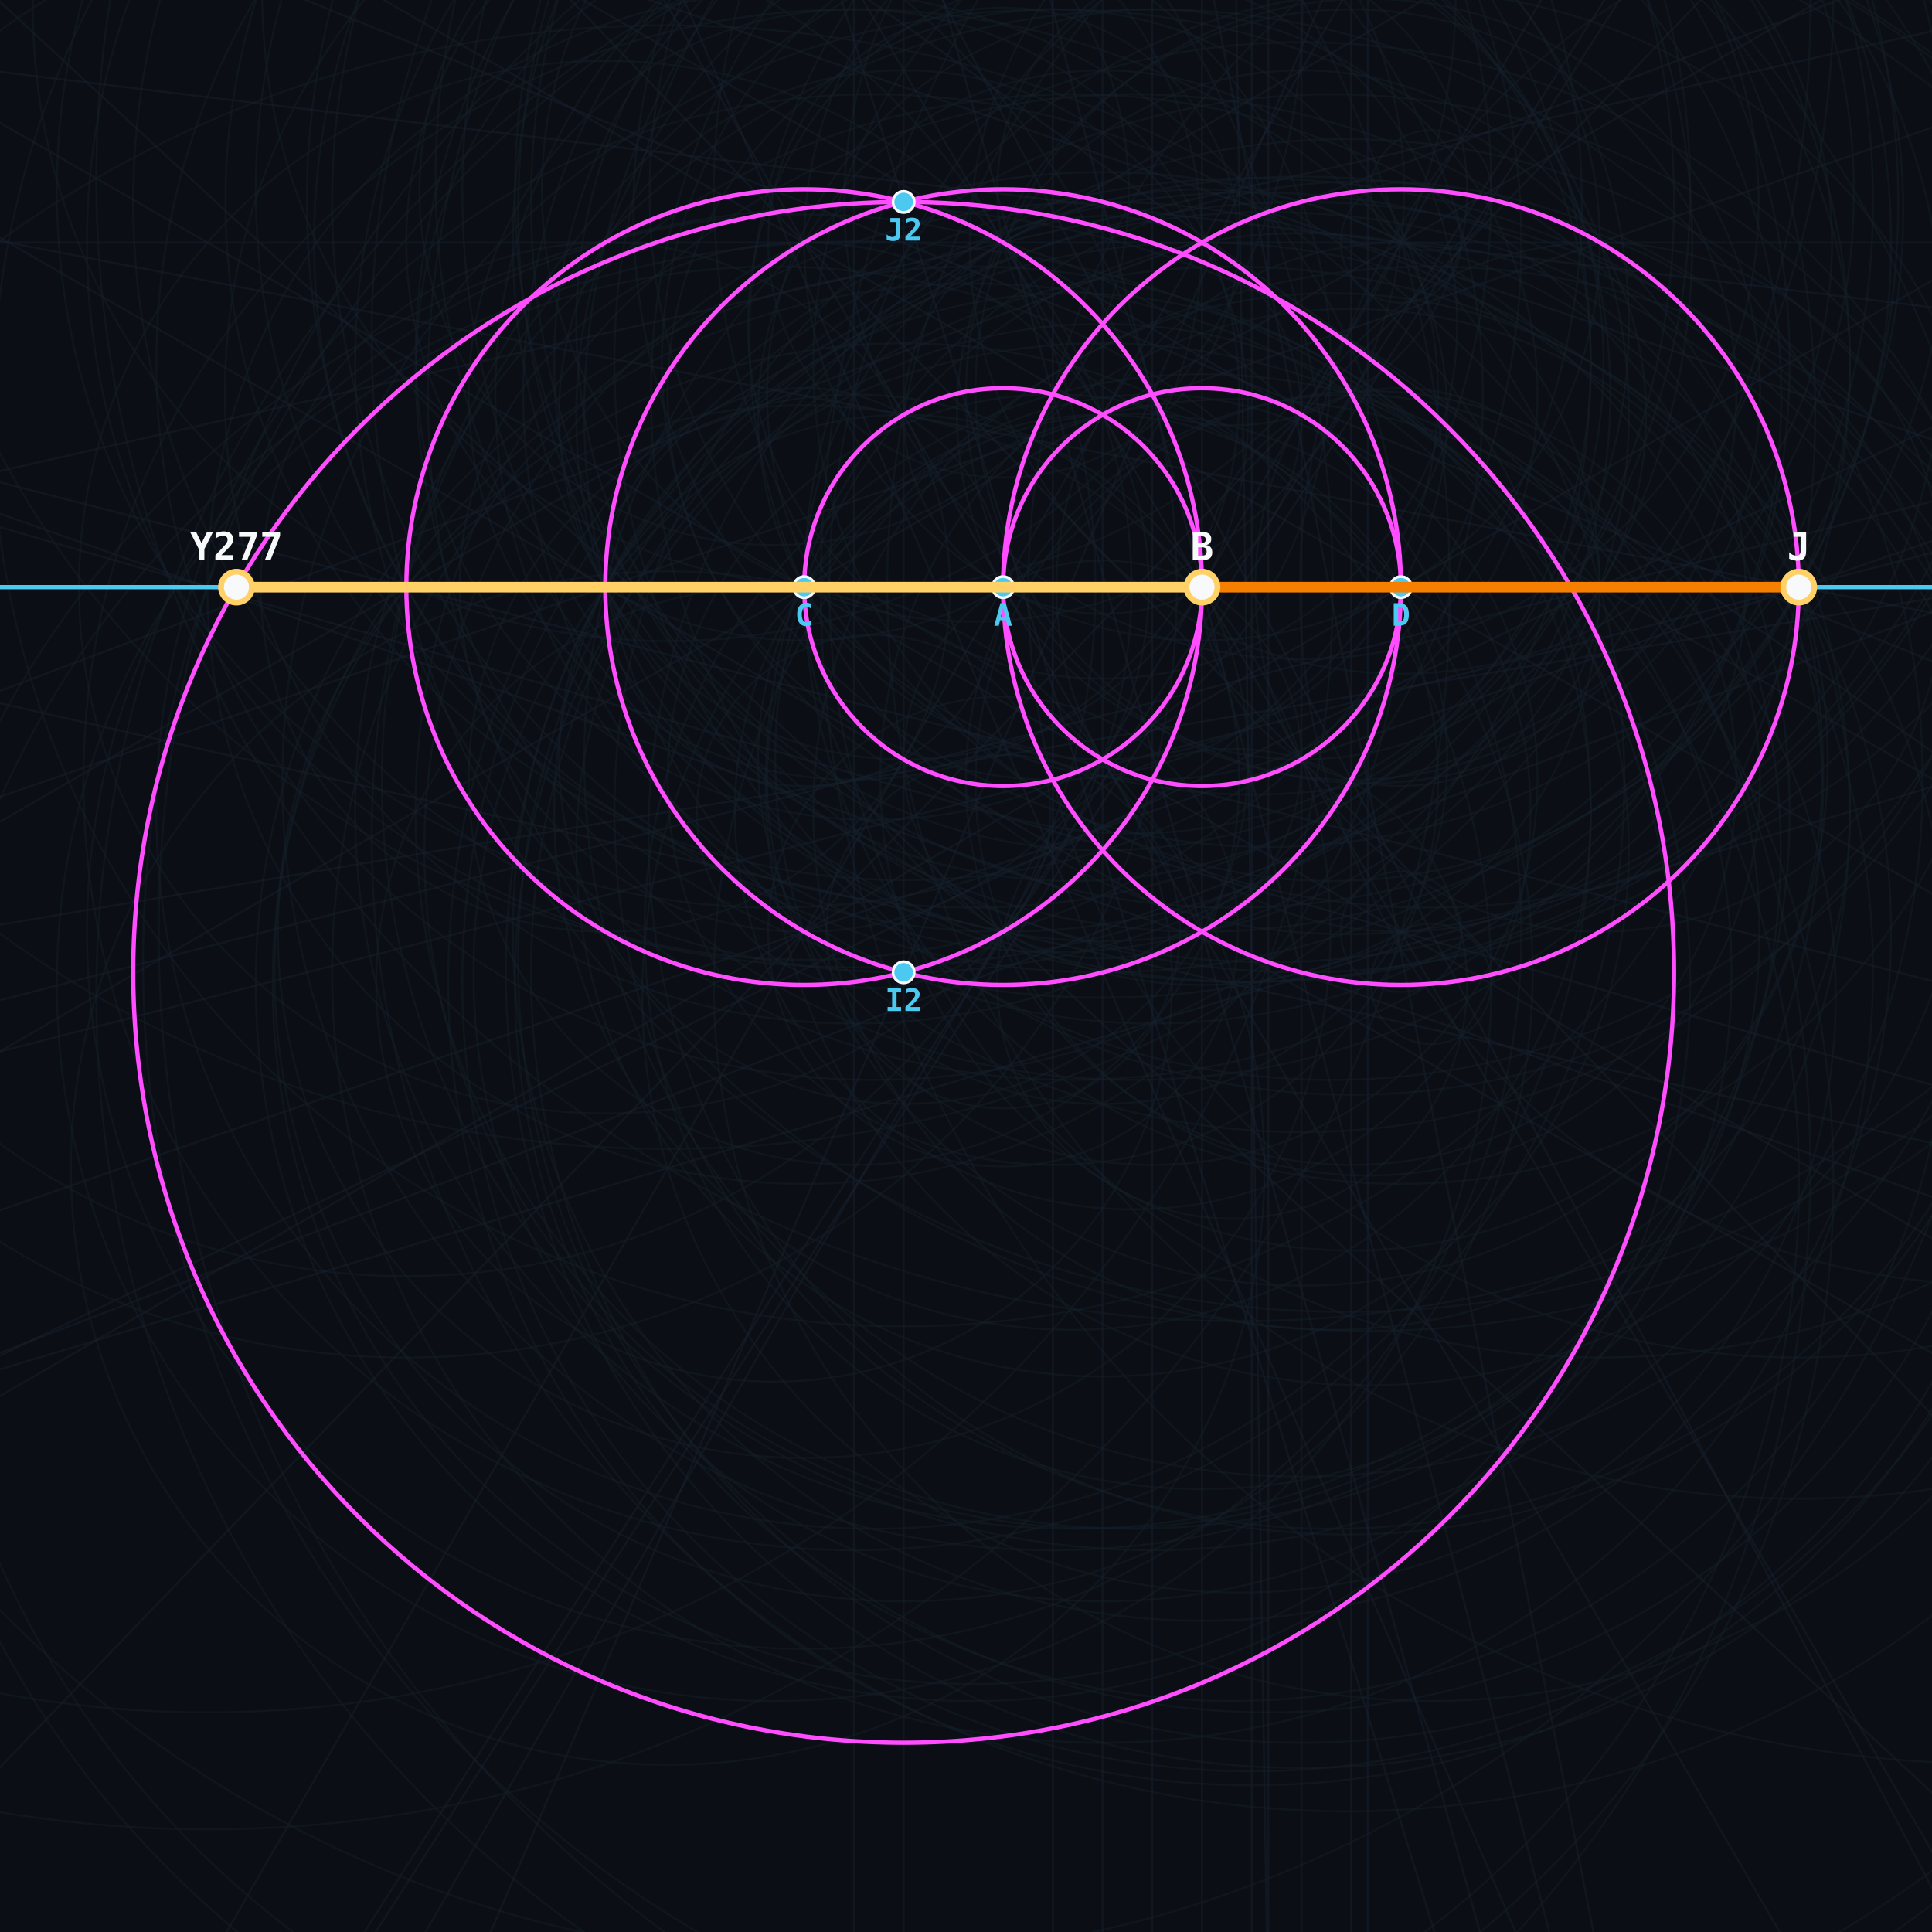
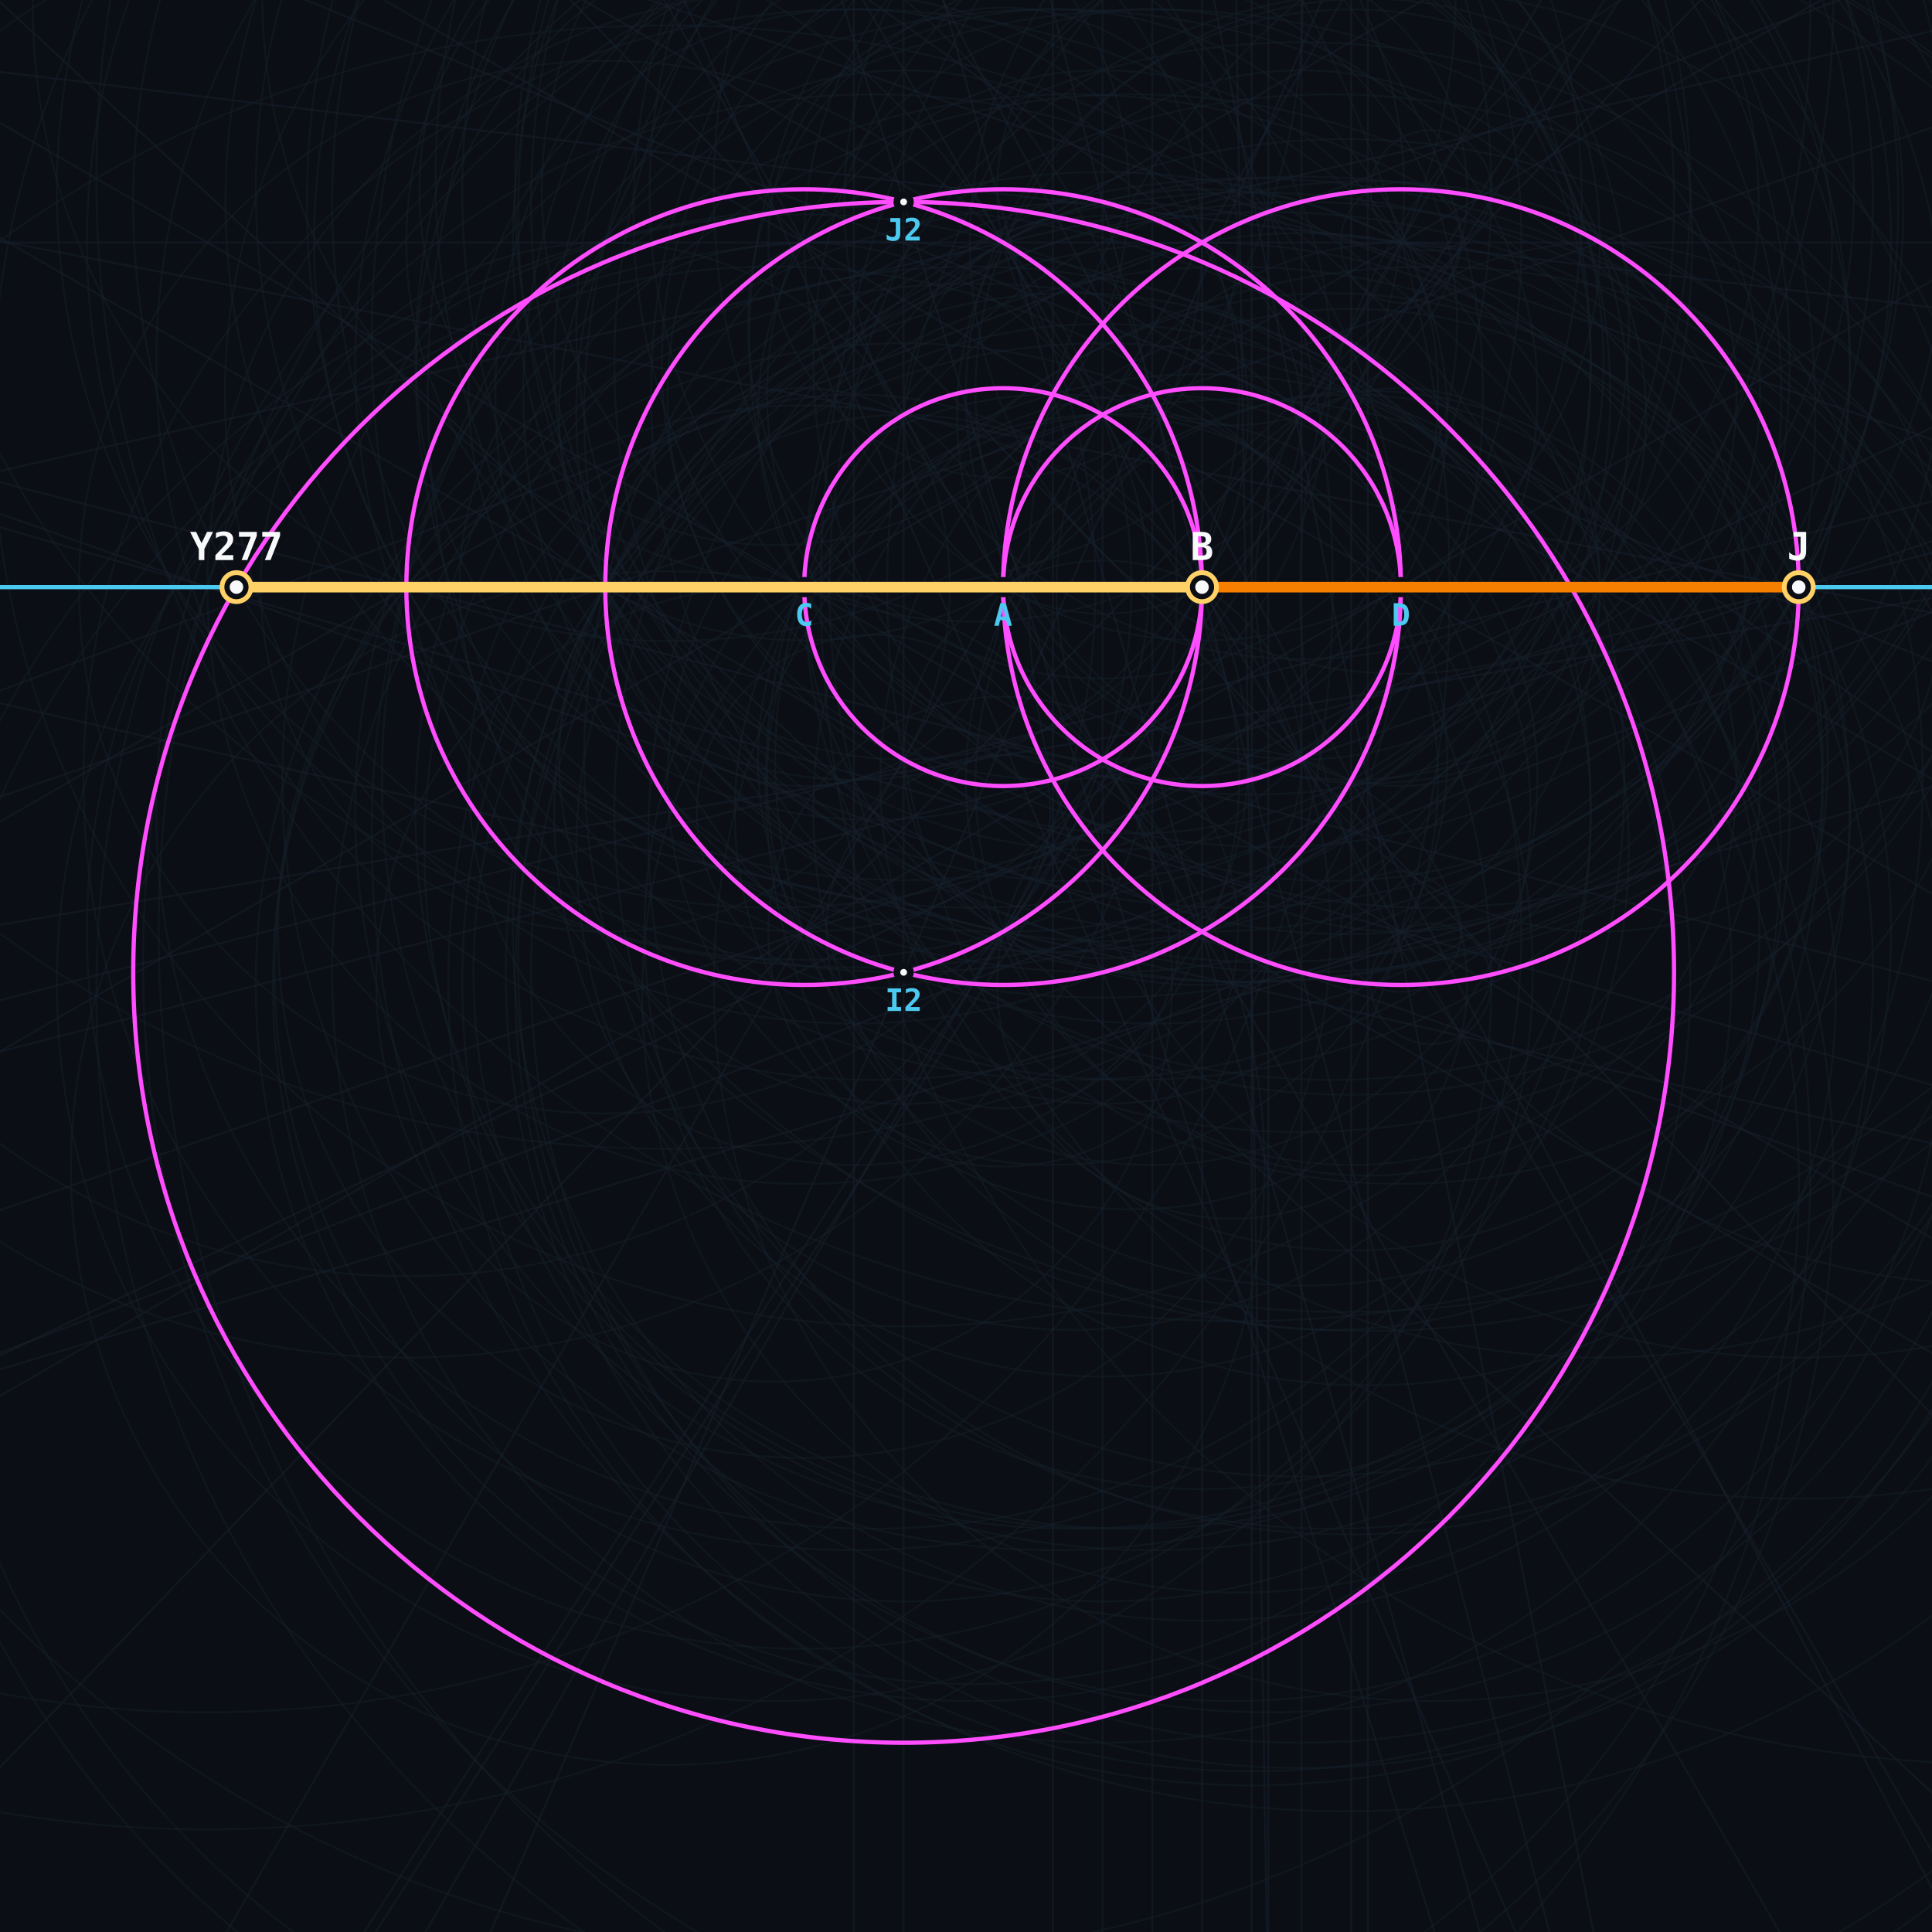
<svg xmlns="http://www.w3.org/2000/svg" viewBox="0 0 1000 1000" width="100%" height="100%" class="levels-svg">
  <defs>
    <clipPath id="sq-clip">
      <rect x="0" y="0" width="1000" height="1000" />
    </clipPath>
  </defs>
  <rect x="0" y="0" width="1000" height="1000" fill="#0b0e14" />
  <g clip-path="url(#sq-clip)">
    <line x1="-80.06" y1="-734.06" x2="1169.94" y2="1431.01" stroke="#1a2332" stroke-width="1.0" stroke-opacity="0.45" />
    <line x1="-80.06" y1="1341.84" x2="1169.94" y2="-823.22" stroke="#1a2332" stroke-width="1.0" stroke-opacity="0.45" />
    <line x1="1221.42" y1="-734.06" x2="-28.58" y2="1431.01" stroke="#1a2332" stroke-width="1.0" stroke-opacity="0.45" />
    <line x1="1221.42" y1="1341.84" x2="-28.58" y2="-823.22" stroke="#1a2332" stroke-width="1.0" stroke-opacity="0.45" />
    <line x1="-589.07" y1="-276.53" x2="1575.99" y2="973.47" stroke="#1a2332" stroke-width="1.0" stroke-opacity="0.45" />
    <line x1="-589.07" y1="884.31" x2="1575.99" y2="-365.69" stroke="#1a2332" stroke-width="1.0" stroke-opacity="0.45" />
    <line x1="1730.43" y1="-276.53" x2="-434.63" y2="973.47" stroke="#1a2332" stroke-width="1.0" stroke-opacity="0.45" />
    <line x1="1730.43" y1="884.31" x2="-434.63" y2="-365.69" stroke="#1a2332" stroke-width="1.0" stroke-opacity="0.45" />
    <line x1="570.68" y1="1553.89" x2="570.68" y2="-946.11" stroke="#1a2332" stroke-width="1.0" stroke-opacity="0.45" />
    <line x1="1623.12" y1="-149.85" x2="-739.16" y2="668.47" stroke="#1a2332" stroke-width="1.0" stroke-opacity="0.45" />
    <line x1="-692.03" y1="-276.53" x2="1473.03" y2="973.47" stroke="#1a2332" stroke-width="1.0" stroke-opacity="0.45" />
    <line x1="467.72" y1="1553.89" x2="467.72" y2="-946.11" stroke="#1a2332" stroke-width="1.0" stroke-opacity="0.45" />
    <line x1="-528.10" y1="23.08" x2="1926.85" y2="495.54" stroke="#1a2332" stroke-width="1.0" stroke-opacity="0.45" />
    <line x1="1948.29" y1="41.24" x2="-472.32" y2="666.24" stroke="#1a2332" stroke-width="1.0" stroke-opacity="0.45" />
    <line x1="544.94" y1="1553.89" x2="544.94" y2="-946.11" stroke="#1a2332" stroke-width="1.0" stroke-opacity="0.45" />
    <line x1="249.03" y1="-861.20" x2="918.07" y2="1547.62" stroke="#1a2332" stroke-width="1.0" stroke-opacity="0.45" />
    <line x1="622.16" y1="1553.89" x2="622.16" y2="-946.11" stroke="#1a2332" stroke-width="1.0" stroke-opacity="0.45" />
    <line x1="1769.20" y1="125.56" x2="-730.80" y2="125.56" stroke="#1a2332" stroke-width="1.0" stroke-opacity="0.45" />
    <line x1="-321.78" y1="-641.41" x2="1411.66" y2="1160.03" stroke="#1a2332" stroke-width="1.0" stroke-opacity="0.45" />
    <line x1="1726.08" y1="28.48" x2="-636.20" y2="846.80" stroke="#1a2332" stroke-width="1.0" stroke-opacity="0.45" />
    <line x1="-321.78" y1="1249.19" x2="1411.66" y2="-552.25" stroke="#1a2332" stroke-width="1.0" stroke-opacity="0.45" />
    <line x1="-331.67" y1="-365.69" x2="1833.39" y2="884.31" stroke="#1a2332" stroke-width="1.0" stroke-opacity="0.45" />
    <line x1="1845.34" y1="41.24" x2="-575.28" y2="666.24" stroke="#1a2332" stroke-width="1.0" stroke-opacity="0.45" />
    <line x1="441.98" y1="1553.89" x2="441.98" y2="-946.11" stroke="#1a2332" stroke-width="1.0" stroke-opacity="0.45" />
    <line x1="12.23" y1="-794.46" x2="1000.44" y2="1501.93" stroke="#1a2332" stroke-width="1.0" stroke-opacity="0.45" />
    <line x1="309.66" y1="-906.42" x2="934.66" y2="1514.20" stroke="#1a2332" stroke-width="1.0" stroke-opacity="0.45" />
    <line x1="673.64" y1="1553.89" x2="673.64" y2="-946.11" stroke="#1a2332" stroke-width="1.0" stroke-opacity="0.45" />
    <line x1="1733.03" y1="-293.49" x2="-607.26" y2="585.73" stroke="#1a2332" stroke-width="1.0" stroke-opacity="0.45" />
    <line x1="1797.27" y1="773.28" x2="-640.32" y2="218.16" stroke="#1a2332" stroke-width="1.0" stroke-opacity="0.45" />
    <line x1="1402.39" y1="1300.91" x2="-431.06" y2="-398.64" stroke="#1a2332" stroke-width="1.0" stroke-opacity="0.45" />
    <line x1="1797.27" y1="-165.50" x2="-640.32" y2="389.63" stroke="#1a2332" stroke-width="1.0" stroke-opacity="0.45" />
    <line x1="1447.30" y1="-410.27" x2="-717.77" y2="839.73" stroke="#1a2332" stroke-width="1.0" stroke-opacity="0.45" />
    <line x1="-806.93" y1="41.24" x2="1613.68" y2="666.24" stroke="#1a2332" stroke-width="1.0" stroke-opacity="0.45" />
    <line x1="596.42" y1="1553.89" x2="596.42" y2="-946.11" stroke="#1a2332" stroke-width="1.0" stroke-opacity="0.45" />
    <line x1="1026.18" y1="-794.46" x2="37.96" y2="1501.93" stroke="#1a2332" stroke-width="1.0" stroke-opacity="0.45" />
    <line x1="152.56" y1="-922.72" x2="885.84" y2="1467.32" stroke="#1a2332" stroke-width="1.0" stroke-opacity="0.45" />
    <line x1="1643.63" y1="603.91" x2="-672.29" y2="-337.65" stroke="#1a2332" stroke-width="1.0" stroke-opacity="0.45" />
    <line x1="1620.20" y1="-76.63" x2="-633.27" y2="1005.90" stroke="#1a2332" stroke-width="1.0" stroke-opacity="0.45" />
    <line x1="62.63" y1="-811.54" x2="1223.02" y2="1402.85" stroke="#1a2332" stroke-width="1.0" stroke-opacity="0.45" />
    <line x1="699.38" y1="1553.89" x2="699.38" y2="-946.11" stroke="#1a2332" stroke-width="1.0" stroke-opacity="0.45" />
    <line x1="1276.67" y1="-695.26" x2="-73.68" y2="1408.68" stroke="#1a2332" stroke-width="1.0" stroke-opacity="0.45" />
    <line x1="1855.18" y1="263.29" x2="-626.45" y2="-39.17" stroke="#1a2332" stroke-width="1.0" stroke-opacity="0.45" />
    <line x1="1617.20" y1="739.74" x2="-784.72" y2="46.37" stroke="#1a2332" stroke-width="1.0" stroke-opacity="0.45" />
    <line x1="-796.59" y1="-15.71" x2="1560.43" y2="817.63" stroke="#1a2332" stroke-width="1.0" stroke-opacity="0.45" />
    <line x1="656.48" y1="1553.89" x2="656.48" y2="-946.11" stroke="#1a2332" stroke-width="1.0" stroke-opacity="0.45" />
    <line x1="1683.52" y1="461.75" x2="-681.44" y2="-348.79" stroke="#1a2332" stroke-width="1.0" stroke-opacity="0.45" />
    <line x1="1690.25" y1="199.15" x2="-703.32" y2="920.84" stroke="#1a2332" stroke-width="1.0" stroke-opacity="0.45" />
    <line x1="624.85" y1="-949.56" x2="664.37" y2="1550.12" stroke="#1a2332" stroke-width="1.0" stroke-opacity="0.45" />
    <line x1="647.90" y1="1553.89" x2="647.90" y2="-946.11" stroke="#1a2332" stroke-width="1.0" stroke-opacity="0.45" />
    <line x1="437.05" y1="-974.07" x2="918.81" y2="1479.07" stroke="#1a2332" stroke-width="1.0" stroke-opacity="0.45" />
    <line x1="707.96" y1="1553.89" x2="707.96" y2="-946.11" stroke="#1a2332" stroke-width="1.0" stroke-opacity="0.45" />
    <line x1="1252.92" y1="-644.10" x2="-100.38" y2="1457.94" stroke="#1a2332" stroke-width="1.0" stroke-opacity="0.45" />
    <line x1="1591.30" y1="807.17" x2="-449.94" y2="-636.20" stroke="#1a2332" stroke-width="1.0" stroke-opacity="0.45" />
    <line x1="-301.82" y1="815.86" x2="2032.59" y2="-78.84" stroke="#1a2332" stroke-width="1.0" stroke-opacity="0.45" />
    <line x1="1966.21" y1="146.32" x2="-498.82" y2="562.98" stroke="#1a2332" stroke-width="1.0" stroke-opacity="0.45" />
    <circle cx="416.24" cy="303.89" r="102.96" fill="none" stroke="#161f2c" stroke-width="1.0" stroke-opacity="0.45" />
    <circle cx="570.68" cy="393.06" r="102.96" fill="none" stroke="#161f2c" stroke-width="1.0" stroke-opacity="0.45" />
    <circle cx="570.68" cy="214.73" r="102.96" fill="none" stroke="#161f2c" stroke-width="1.0" stroke-opacity="0.45" />
    <circle cx="622.16" cy="303.89" r="205.92" fill="none" stroke="#161f2c" stroke-width="1.0" stroke-opacity="0.45" />
    <circle cx="725.12" cy="303.89" r="102.96" fill="none" stroke="#161f2c" stroke-width="1.0" stroke-opacity="0.45" />
    <circle cx="416.24" cy="303.89" r="308.88" fill="none" stroke="#161f2c" stroke-width="1.0" stroke-opacity="0.45" />
    <circle cx="725.12" cy="303.89" r="308.88" fill="none" stroke="#161f2c" stroke-width="1.0" stroke-opacity="0.45" />
    <circle cx="416.24" cy="303.89" r="178.33" fill="none" stroke="#161f2c" stroke-width="1.0" stroke-opacity="0.45" />
    <circle cx="570.68" cy="393.06" r="178.33" fill="none" stroke="#161f2c" stroke-width="1.0" stroke-opacity="0.45" />
    <circle cx="570.68" cy="214.73" r="178.33" fill="none" stroke="#161f2c" stroke-width="1.0" stroke-opacity="0.45" />
    <circle cx="725.12" cy="303.89" r="178.33" fill="none" stroke="#161f2c" stroke-width="1.0" stroke-opacity="0.45" />
    <circle cx="570.68" cy="214.73" r="272.40" fill="none" stroke="#161f2c" stroke-width="1.0" stroke-opacity="0.45" />
    <circle cx="313.28" cy="303.89" r="272.40" fill="none" stroke="#161f2c" stroke-width="1.0" stroke-opacity="0.45" />
    <circle cx="313.28" cy="303.89" r="178.33" fill="none" stroke="#161f2c" stroke-width="1.0" stroke-opacity="0.45" />
    <circle cx="467.72" cy="393.06" r="178.33" fill="none" stroke="#161f2c" stroke-width="1.0" stroke-opacity="0.45" />
    <circle cx="467.72" cy="214.73" r="178.33" fill="none" stroke="#161f2c" stroke-width="1.0" stroke-opacity="0.45" />
    <circle cx="467.72" cy="214.73" r="471.81" fill="none" stroke="#161f2c" stroke-width="1.0" stroke-opacity="0.45" />
    <circle cx="931.03" cy="303.89" r="471.81" fill="none" stroke="#161f2c" stroke-width="1.0" stroke-opacity="0.45" />
    <circle cx="931.03" cy="303.89" r="398.76" fill="none" stroke="#161f2c" stroke-width="1.0" stroke-opacity="0.45" />
    <circle cx="544.94" cy="403.58" r="398.76" fill="none" stroke="#161f2c" stroke-width="1.0" stroke-opacity="0.45" />
    <circle cx="544.94" cy="403.58" r="199.38" fill="none" stroke="#161f2c" stroke-width="1.0" stroke-opacity="0.45" />
    <circle cx="544.94" cy="204.20" r="199.38" fill="none" stroke="#161f2c" stroke-width="1.0" stroke-opacity="0.45" />
    <circle cx="544.94" cy="204.20" r="288.54" fill="none" stroke="#161f2c" stroke-width="1.0" stroke-opacity="0.45" />
    <circle cx="622.16" cy="482.22" r="288.54" fill="none" stroke="#161f2c" stroke-width="1.0" stroke-opacity="0.45" />
    <circle cx="622.16" cy="482.22" r="356.66" fill="none" stroke="#161f2c" stroke-width="1.0" stroke-opacity="0.45" />
    <circle cx="622.16" cy="125.56" r="356.66" fill="none" stroke="#161f2c" stroke-width="1.0" stroke-opacity="0.45" />
    <circle cx="622.16" cy="125.56" r="205.92" fill="none" stroke="#161f2c" stroke-width="1.0" stroke-opacity="0.45" />
    <circle cx="416.24" cy="125.56" r="205.92" fill="none" stroke="#161f2c" stroke-width="1.0" stroke-opacity="0.45" />
    <circle cx="416.24" cy="125.56" r="371.22" fill="none" stroke="#161f2c" stroke-width="1.0" stroke-opacity="0.45" />
    <circle cx="673.64" cy="393.06" r="371.22" fill="none" stroke="#161f2c" stroke-width="1.0" stroke-opacity="0.45" />
    <circle cx="673.64" cy="393.06" r="272.40" fill="none" stroke="#161f2c" stroke-width="1.0" stroke-opacity="0.45" />
    <circle cx="416.24" cy="482.22" r="272.40" fill="none" stroke="#161f2c" stroke-width="1.0" stroke-opacity="0.45" />
    <circle cx="416.24" cy="482.22" r="371.22" fill="none" stroke="#161f2c" stroke-width="1.0" stroke-opacity="0.45" />
    <circle cx="673.64" cy="214.73" r="371.22" fill="none" stroke="#161f2c" stroke-width="1.0" stroke-opacity="0.45" />
    <circle cx="673.64" cy="214.73" r="178.33" fill="none" stroke="#161f2c" stroke-width="1.0" stroke-opacity="0.45" />
    <circle cx="828.08" cy="303.89" r="178.33" fill="none" stroke="#161f2c" stroke-width="1.0" stroke-opacity="0.45" />
    <circle cx="828.08" cy="303.89" r="398.76" fill="none" stroke="#161f2c" stroke-width="1.0" stroke-opacity="0.45" />
    <circle cx="441.98" cy="403.58" r="398.76" fill="none" stroke="#161f2c" stroke-width="1.0" stroke-opacity="0.45" />
    <circle cx="441.98" cy="403.58" r="199.38" fill="none" stroke="#161f2c" stroke-width="1.0" stroke-opacity="0.45" />
    <circle cx="441.98" cy="204.20" r="199.38" fill="none" stroke="#161f2c" stroke-width="1.0" stroke-opacity="0.45" />
    <circle cx="441.98" cy="204.20" r="325.58" fill="none" stroke="#161f2c" stroke-width="1.0" stroke-opacity="0.45" />
    <circle cx="570.68" cy="503.27" r="325.58" fill="none" stroke="#161f2c" stroke-width="1.0" stroke-opacity="0.45" />
    <circle cx="570.68" cy="503.27" r="398.76" fill="none" stroke="#161f2c" stroke-width="1.0" stroke-opacity="0.45" />
    <circle cx="570.68" cy="104.51" r="398.76" fill="none" stroke="#161f2c" stroke-width="1.0" stroke-opacity="0.45" />
    <circle cx="570.68" cy="104.51" r="411.83" fill="none" stroke="#161f2c" stroke-width="1.0" stroke-opacity="0.45" />
    <circle cx="673.64" cy="503.27" r="411.83" fill="none" stroke="#161f2c" stroke-width="1.0" stroke-opacity="0.45" />
    <circle cx="673.64" cy="503.27" r="398.76" fill="none" stroke="#161f2c" stroke-width="1.0" stroke-opacity="0.45" />
    <circle cx="673.64" cy="104.51" r="398.76" fill="none" stroke="#161f2c" stroke-width="1.0" stroke-opacity="0.45" />
    <circle cx="673.64" cy="104.51" r="236.62" fill="none" stroke="#161f2c" stroke-width="1.0" stroke-opacity="0.45" />
    <circle cx="452.14" cy="187.73" r="236.62" fill="none" stroke="#161f2c" stroke-width="1.0" stroke-opacity="0.45" />
    <circle cx="452.14" cy="187.73" r="371.22" fill="none" stroke="#161f2c" stroke-width="1.0" stroke-opacity="0.45" />
    <circle cx="637.75" cy="509.22" r="371.22" fill="none" stroke="#161f2c" stroke-width="1.0" stroke-opacity="0.45" />
    <circle cx="637.75" cy="509.22" r="121.58" fill="none" stroke="#161f2c" stroke-width="1.0" stroke-opacity="0.45" />
    <circle cx="519.20" cy="482.22" r="121.58" fill="none" stroke="#161f2c" stroke-width="1.0" stroke-opacity="0.45" />
    <circle cx="519.20" cy="482.22" r="91.45" fill="none" stroke="#161f2c" stroke-width="1.0" stroke-opacity="0.45" />
    <circle cx="452.14" cy="420.05" r="91.45" fill="none" stroke="#161f2c" stroke-width="1.0" stroke-opacity="0.45" />
    <circle cx="452.14" cy="420.05" r="371.22" fill="none" stroke="#161f2c" stroke-width="1.0" stroke-opacity="0.45" />
    <circle cx="637.75" cy="98.57" r="371.22" fill="none" stroke="#161f2c" stroke-width="1.0" stroke-opacity="0.45" />
    <circle cx="637.75" cy="98.57" r="121.58" fill="none" stroke="#161f2c" stroke-width="1.0" stroke-opacity="0.45" />
    <circle cx="519.20" cy="125.56" r="121.58" fill="none" stroke="#161f2c" stroke-width="1.0" stroke-opacity="0.45" />
    <circle cx="519.20" cy="125.56" r="356.66" fill="none" stroke="#161f2c" stroke-width="1.0" stroke-opacity="0.45" />
    <circle cx="210.33" cy="303.89" r="356.66" fill="none" stroke="#161f2c" stroke-width="1.0" stroke-opacity="0.45" />
    <circle cx="210.33" cy="303.89" r="398.76" fill="none" stroke="#161f2c" stroke-width="1.0" stroke-opacity="0.45" />
    <circle cx="596.42" cy="403.58" r="398.76" fill="none" stroke="#161f2c" stroke-width="1.0" stroke-opacity="0.45" />
    <circle cx="596.42" cy="403.58" r="199.38" fill="none" stroke="#161f2c" stroke-width="1.0" stroke-opacity="0.45" />
    <circle cx="596.42" cy="204.20" r="199.38" fill="none" stroke="#161f2c" stroke-width="1.0" stroke-opacity="0.45" />
    <circle cx="596.42" cy="204.20" r="325.58" fill="none" stroke="#161f2c" stroke-width="1.0" stroke-opacity="0.45" />
    <circle cx="467.72" cy="503.27" r="325.58" fill="none" stroke="#161f2c" stroke-width="1.0" stroke-opacity="0.45" />
    <circle cx="467.72" cy="104.51" r="398.76" fill="none" stroke="#161f2c" stroke-width="1.0" stroke-opacity="0.45" />
    <circle cx="467.72" cy="104.51" r="351.02" fill="none" stroke="#161f2c" stroke-width="1.0" stroke-opacity="0.45" />
    <circle cx="570.68" cy="440.09" r="351.02" fill="none" stroke="#161f2c" stroke-width="1.0" stroke-opacity="0.45" />
    <circle cx="570.68" cy="440.09" r="272.40" fill="none" stroke="#161f2c" stroke-width="1.0" stroke-opacity="0.45" />
    <circle cx="570.68" cy="167.69" r="272.40" fill="none" stroke="#161f2c" stroke-width="1.0" stroke-opacity="0.45" />
    <circle cx="570.68" cy="167.69" r="183.54" fill="none" stroke="#161f2c" stroke-width="1.0" stroke-opacity="0.45" />
    <circle cx="400.66" cy="98.57" r="183.54" fill="none" stroke="#161f2c" stroke-width="1.0" stroke-opacity="0.45" />
    <circle cx="400.66" cy="98.57" r="371.22" fill="none" stroke="#161f2c" stroke-width="1.0" stroke-opacity="0.45" />
    <circle cx="586.27" cy="420.05" r="371.22" fill="none" stroke="#161f2c" stroke-width="1.0" stroke-opacity="0.45" />
    <circle cx="586.27" cy="420.05" r="205.92" fill="none" stroke="#161f2c" stroke-width="1.0" stroke-opacity="0.45" />
    <circle cx="400.66" cy="509.22" r="205.92" fill="none" stroke="#161f2c" stroke-width="1.0" stroke-opacity="0.45" />
    <circle cx="400.66" cy="509.22" r="371.22" fill="none" stroke="#161f2c" stroke-width="1.0" stroke-opacity="0.45" />
    <circle cx="586.27" cy="187.73" r="371.22" fill="none" stroke="#161f2c" stroke-width="1.0" stroke-opacity="0.45" />
    <circle cx="586.27" cy="187.73" r="243.69" fill="none" stroke="#161f2c" stroke-width="1.0" stroke-opacity="0.45" />
    <circle cx="699.38" cy="403.58" r="243.69" fill="none" stroke="#161f2c" stroke-width="1.0" stroke-opacity="0.45" />
    <circle cx="699.38" cy="403.58" r="199.38" fill="none" stroke="#161f2c" stroke-width="1.0" stroke-opacity="0.45" />
    <circle cx="699.38" cy="204.20" r="199.38" fill="none" stroke="#161f2c" stroke-width="1.0" stroke-opacity="0.45" />
    <circle cx="699.38" cy="204.20" r="362.43" fill="none" stroke="#161f2c" stroke-width="1.0" stroke-opacity="0.45" />
    <circle cx="503.61" cy="509.22" r="362.43" fill="none" stroke="#161f2c" stroke-width="1.0" stroke-opacity="0.45" />
    <circle cx="503.61" cy="509.22" r="371.22" fill="none" stroke="#161f2c" stroke-width="1.0" stroke-opacity="0.45" />
    <circle cx="689.23" cy="187.73" r="371.22" fill="none" stroke="#161f2c" stroke-width="1.0" stroke-opacity="0.45" />
    <circle cx="689.23" cy="187.73" r="268.26" fill="none" stroke="#161f2c" stroke-width="1.0" stroke-opacity="0.45" />
    <circle cx="555.09" cy="420.05" r="268.26" fill="none" stroke="#161f2c" stroke-width="1.0" stroke-opacity="0.45" />
    <circle cx="555.09" cy="420.05" r="371.22" fill="none" stroke="#161f2c" stroke-width="1.0" stroke-opacity="0.45" />
    <circle cx="740.70" cy="98.57" r="371.22" fill="none" stroke="#161f2c" stroke-width="1.0" stroke-opacity="0.45" />
    <circle cx="740.70" cy="98.57" r="31.17" fill="none" stroke="#161f2c" stroke-width="1.0" stroke-opacity="0.45" />
    <circle cx="725.12" cy="125.56" r="31.17" fill="none" stroke="#161f2c" stroke-width="1.0" stroke-opacity="0.45" />
    <circle cx="725.12" cy="125.56" r="223.14" fill="none" stroke="#161f2c" stroke-width="1.0" stroke-opacity="0.45" />
    <circle cx="503.61" cy="98.57" r="223.14" fill="none" stroke="#161f2c" stroke-width="1.0" stroke-opacity="0.45" />
    <circle cx="503.61" cy="98.57" r="371.22" fill="none" stroke="#161f2c" stroke-width="1.0" stroke-opacity="0.45" />
    <circle cx="689.23" cy="420.05" r="371.22" fill="none" stroke="#161f2c" stroke-width="1.0" stroke-opacity="0.45" />
    <circle cx="689.23" cy="420.05" r="268.26" fill="none" stroke="#161f2c" stroke-width="1.0" stroke-opacity="0.45" />
    <circle cx="555.09" cy="187.73" r="268.26" fill="none" stroke="#161f2c" stroke-width="1.0" stroke-opacity="0.45" />
    <circle cx="555.09" cy="187.73" r="371.22" fill="none" stroke="#161f2c" stroke-width="1.0" stroke-opacity="0.45" />
    <circle cx="740.70" cy="509.22" r="371.22" fill="none" stroke="#161f2c" stroke-width="1.0" stroke-opacity="0.45" />
    <circle cx="740.70" cy="509.22" r="31.17" fill="none" stroke="#161f2c" stroke-width="1.0" stroke-opacity="0.45" />
    <circle cx="725.12" cy="482.22" r="31.17" fill="none" stroke="#161f2c" stroke-width="1.0" stroke-opacity="0.45" />
    <circle cx="725.12" cy="482.22" r="642.97" fill="none" stroke="#161f2c" stroke-width="1.0" stroke-opacity="0.45" />
    <circle cx="107.37" cy="303.89" r="642.97" fill="none" stroke="#161f2c" stroke-width="1.0" stroke-opacity="0.45" />
    <circle cx="107.37" cy="303.89" r="582.42" fill="none" stroke="#161f2c" stroke-width="1.0" stroke-opacity="0.45" />
    <circle cx="656.48" cy="498.03" r="582.42" fill="none" stroke="#161f2c" stroke-width="1.0" stroke-opacity="0.45" />
    <circle cx="656.48" cy="498.03" r="388.28" fill="none" stroke="#161f2c" stroke-width="1.0" stroke-opacity="0.45" />
    <circle cx="656.48" cy="109.75" r="388.28" fill="none" stroke="#161f2c" stroke-width="1.0" stroke-opacity="0.45" />
    <circle cx="656.48" cy="109.75" r="328.63" fill="none" stroke="#161f2c" stroke-width="1.0" stroke-opacity="0.45" />
    <circle cx="345.60" cy="3.20" r="328.63" fill="none" stroke="#161f2c" stroke-width="1.0" stroke-opacity="0.45" />
    <circle cx="345.60" cy="3.20" r="591.45" fill="none" stroke="#161f2c" stroke-width="1.0" stroke-opacity="0.45" />
    <circle cx="641.32" cy="515.41" r="591.45" fill="none" stroke="#161f2c" stroke-width="1.0" stroke-opacity="0.45" />
    <circle cx="641.32" cy="515.41" r="308.88" fill="none" stroke="#161f2c" stroke-width="1.0" stroke-opacity="0.45" />
    <circle cx="345.60" cy="604.58" r="308.88" fill="none" stroke="#161f2c" stroke-width="1.0" stroke-opacity="0.45" />
    <circle cx="345.60" cy="604.58" r="591.45" fill="none" stroke="#161f2c" stroke-width="1.0" stroke-opacity="0.45" />
    <circle cx="641.32" cy="92.37" r="591.45" fill="none" stroke="#161f2c" stroke-width="1.0" stroke-opacity="0.45" />
    <circle cx="641.32" cy="92.37" r="415.88" fill="none" stroke="#161f2c" stroke-width="1.0" stroke-opacity="0.45" />
    <circle cx="647.90" cy="508.19" r="415.88" fill="none" stroke="#161f2c" stroke-width="1.0" stroke-opacity="0.45" />
    <circle cx="647.90" cy="508.19" r="408.60" fill="none" stroke="#161f2c" stroke-width="1.0" stroke-opacity="0.45" />
    <circle cx="647.90" cy="99.59" r="408.60" fill="none" stroke="#161f2c" stroke-width="1.0" stroke-opacity="0.45" />
    <circle cx="647.90" cy="99.59" r="311.66" fill="none" stroke="#161f2c" stroke-width="1.0" stroke-opacity="0.45" />
    <circle cx="707.96" cy="405.41" r="311.66" fill="none" stroke="#161f2c" stroke-width="1.0" stroke-opacity="0.45" />
    <circle cx="707.96" cy="405.41" r="203.04" fill="none" stroke="#161f2c" stroke-width="1.0" stroke-opacity="0.45" />
    <circle cx="707.96" cy="202.37" r="203.04" fill="none" stroke="#161f2c" stroke-width="1.0" stroke-opacity="0.45" />
    <circle cx="707.96" cy="202.37" r="486.54" fill="none" stroke="#161f2c" stroke-width="1.0" stroke-opacity="0.45" />
    <circle cx="444.58" cy="611.46" r="486.54" fill="none" stroke="#161f2c" stroke-width="1.0" stroke-opacity="0.45" />
    <circle cx="444.58" cy="611.46" r="504.39" fill="none" stroke="#161f2c" stroke-width="1.0" stroke-opacity="0.45" />
    <circle cx="696.78" cy="174.65" r="504.39" fill="none" stroke="#161f2c" stroke-width="1.0" stroke-opacity="0.45" />
    <circle cx="696.78" cy="174.65" r="308.88" fill="none" stroke="#161f2c" stroke-width="1.0" stroke-opacity="0.45" />
    <circle cx="444.58" cy="-3.68" r="308.88" fill="none" stroke="#161f2c" stroke-width="1.0" stroke-opacity="0.45" />
    <circle cx="444.58" cy="-3.68" r="504.39" fill="none" stroke="#161f2c" stroke-width="1.0" stroke-opacity="0.45" />
    <circle cx="696.78" cy="433.13" r="504.39" fill="none" stroke="#161f2c" stroke-width="1.0" stroke-opacity="0.45" />
    <circle cx="696.78" cy="433.13" r="361.13" fill="none" stroke="#161f2c" stroke-width="1.0" stroke-opacity="0.45" />
    <circle cx="1033.99" cy="303.89" r="361.13" fill="none" stroke="#161f2c" stroke-width="1.0" stroke-opacity="0.45" />
    <circle cx="1033.99" cy="303.89" r="609.11" fill="none" stroke="#161f2c" stroke-width="1.0" stroke-opacity="0.45" />
    <circle cx="433.40" cy="405.41" r="609.11" fill="none" stroke="#161f2c" stroke-width="1.0" stroke-opacity="0.45" />
    <line x1="-679.32" y1="303.89" x2="1820.68" y2="303.89" stroke="#4cc9f0" stroke-width="2.2" stroke-linecap="round" />
    <circle cx="519.20" cy="303.89" r="102.96" fill="none" stroke="#ff4dff" stroke-width="2.2" />
    <circle cx="622.16" cy="303.89" r="102.96" fill="none" stroke="#ff4dff" stroke-width="2.2" />
    <circle cx="519.20" cy="303.89" r="205.92" fill="none" stroke="#ff4dff" stroke-width="2.2" />
    <circle cx="725.12" cy="303.89" r="205.92" fill="none" stroke="#ff4dff" stroke-width="2.2" />
    <circle cx="416.24" cy="303.89" r="205.92" fill="none" stroke="#ff4dff" stroke-width="2.2" />
    <circle cx="467.72" cy="503.27" r="398.76" fill="none" stroke="#ff4dff" stroke-width="2.2" />
-     <circle class="geom-point" cx="519.20" cy="303.89" r="5.5" data-base-r="5.5" fill="#4cc9f0" stroke="#f8f9fa" stroke-width="1.4" />
+     <circle class="geom-point" cx="519.20" cy="303.89" r="3.5" data-base-r="3.5" fill="#f8f9fa" stroke="#0b0e14" stroke-width="3.5" />
    <text class="geom-label" x="519.20" y="323.89" data-anchor-x="519.20" data-anchor-y="303.89" data-offset-y="20" data-base-font="16" fill="#4cc9f0" font-family="monospace" font-size="16" font-weight="bold" text-anchor="middle">A</text>
-     <circle class="geom-point" cx="416.24" cy="303.89" r="5.5" data-base-r="5.5" fill="#4cc9f0" stroke="#f8f9fa" stroke-width="1.4" />
+     <circle class="geom-point" cx="416.24" cy="303.89" r="3.5" data-base-r="3.5" fill="#f8f9fa" stroke="#0b0e14" stroke-width="3.5" />
    <text class="geom-label" x="416.24" y="323.89" data-anchor-x="416.24" data-anchor-y="303.89" data-offset-y="20" data-base-font="16" fill="#4cc9f0" font-family="monospace" font-size="16" font-weight="bold" text-anchor="middle">C</text>
-     <circle class="geom-point" cx="725.12" cy="303.89" r="5.5" data-base-r="5.5" fill="#4cc9f0" stroke="#f8f9fa" stroke-width="1.4" />
+     <circle class="geom-point" cx="725.12" cy="303.89" r="3.5" data-base-r="3.5" fill="#f8f9fa" stroke="#0b0e14" stroke-width="3.5" />
    <text class="geom-label" x="725.12" y="323.89" data-anchor-x="725.12" data-anchor-y="303.89" data-offset-y="20" data-base-font="16" fill="#4cc9f0" font-family="monospace" font-size="16" font-weight="bold" text-anchor="middle">D</text>
-     <circle class="geom-point" cx="467.72" cy="503.27" r="5.5" data-base-r="5.5" fill="#4cc9f0" stroke="#f8f9fa" stroke-width="1.4" />
+     <circle class="geom-point" cx="467.72" cy="503.27" r="3.5" data-base-r="3.5" fill="#f8f9fa" stroke="#0b0e14" stroke-width="3.5" />
    <text class="geom-label" x="467.72" y="523.27" data-anchor-x="467.72" data-anchor-y="503.27" data-offset-y="20" data-base-font="16" fill="#4cc9f0" font-family="monospace" font-size="16" font-weight="bold" text-anchor="middle">I2</text>
-     <circle class="geom-point" cx="467.72" cy="104.51" r="5.5" data-base-r="5.5" fill="#4cc9f0" stroke="#f8f9fa" stroke-width="1.4" />
+     <circle class="geom-point" cx="467.72" cy="104.51" r="3.5" data-base-r="3.5" fill="#f8f9fa" stroke="#0b0e14" stroke-width="3.5" />
    <text class="geom-label" x="467.72" y="124.51" data-anchor-x="467.72" data-anchor-y="104.51" data-offset-y="20" data-base-font="16" fill="#4cc9f0" font-family="monospace" font-size="16" font-weight="bold" text-anchor="middle">J2</text>
    <line x1="122.39" y1="303.89" x2="622.16" y2="303.89" stroke="#ffd166" stroke-width="5.5" stroke-linecap="round" />
    <line x1="622.16" y1="303.89" x2="931.03" y2="303.89" stroke="#f77f00" stroke-width="5.5" stroke-linecap="round" />
-     <circle class="geom-point" cx="122.39" cy="303.89" r="8" data-base-r="8" fill="#f8f9fa" stroke="#ffd166" stroke-width="3" />
+     <circle class="geom-point" cx="122.39" cy="303.89" r="7.5" data-base-r="7.5" fill="#0b0e14" stroke="#ffd166" stroke-width="2.5" />
+     <circle class="geom-point" cx="122.39" cy="303.89" r="3.5" data-base-r="3.5" fill="#f8f9fa" stroke="none" />
    <text class="geom-label" x="122.39" y="289.89" data-anchor-x="122.39" data-anchor-y="303.89" data-offset-y="-14" data-base-font="20" fill="#f8f9fa" font-family="monospace" font-size="20" font-weight="bold" text-anchor="middle">Y277</text>
-     <circle class="geom-point" cx="622.16" cy="303.89" r="8" data-base-r="8" fill="#f8f9fa" stroke="#ffd166" stroke-width="3" />
+     <circle class="geom-point" cx="622.16" cy="303.89" r="7.5" data-base-r="7.5" fill="#0b0e14" stroke="#ffd166" stroke-width="2.5" />
+     <circle class="geom-point" cx="622.16" cy="303.89" r="3.5" data-base-r="3.5" fill="#f8f9fa" stroke="none" />
    <text class="geom-label" x="622.16" y="289.89" data-anchor-x="622.16" data-anchor-y="303.89" data-offset-y="-14" data-base-font="20" fill="#f8f9fa" font-family="monospace" font-size="20" font-weight="bold" text-anchor="middle">B</text>
-     <circle class="geom-point" cx="931.03" cy="303.89" r="8" data-base-r="8" fill="#f8f9fa" stroke="#ffd166" stroke-width="3" />
+     <circle class="geom-point" cx="931.03" cy="303.89" r="7.5" data-base-r="7.5" fill="#0b0e14" stroke="#ffd166" stroke-width="2.5" />
+     <circle class="geom-point" cx="931.03" cy="303.89" r="3.5" data-base-r="3.5" fill="#f8f9fa" stroke="none" />
    <text class="geom-label" x="931.03" y="289.89" data-anchor-x="931.03" data-anchor-y="303.89" data-offset-y="-14" data-base-font="20" fill="#f8f9fa" font-family="monospace" font-size="20" font-weight="bold" text-anchor="middle">J</text>
  </g>
</svg>
